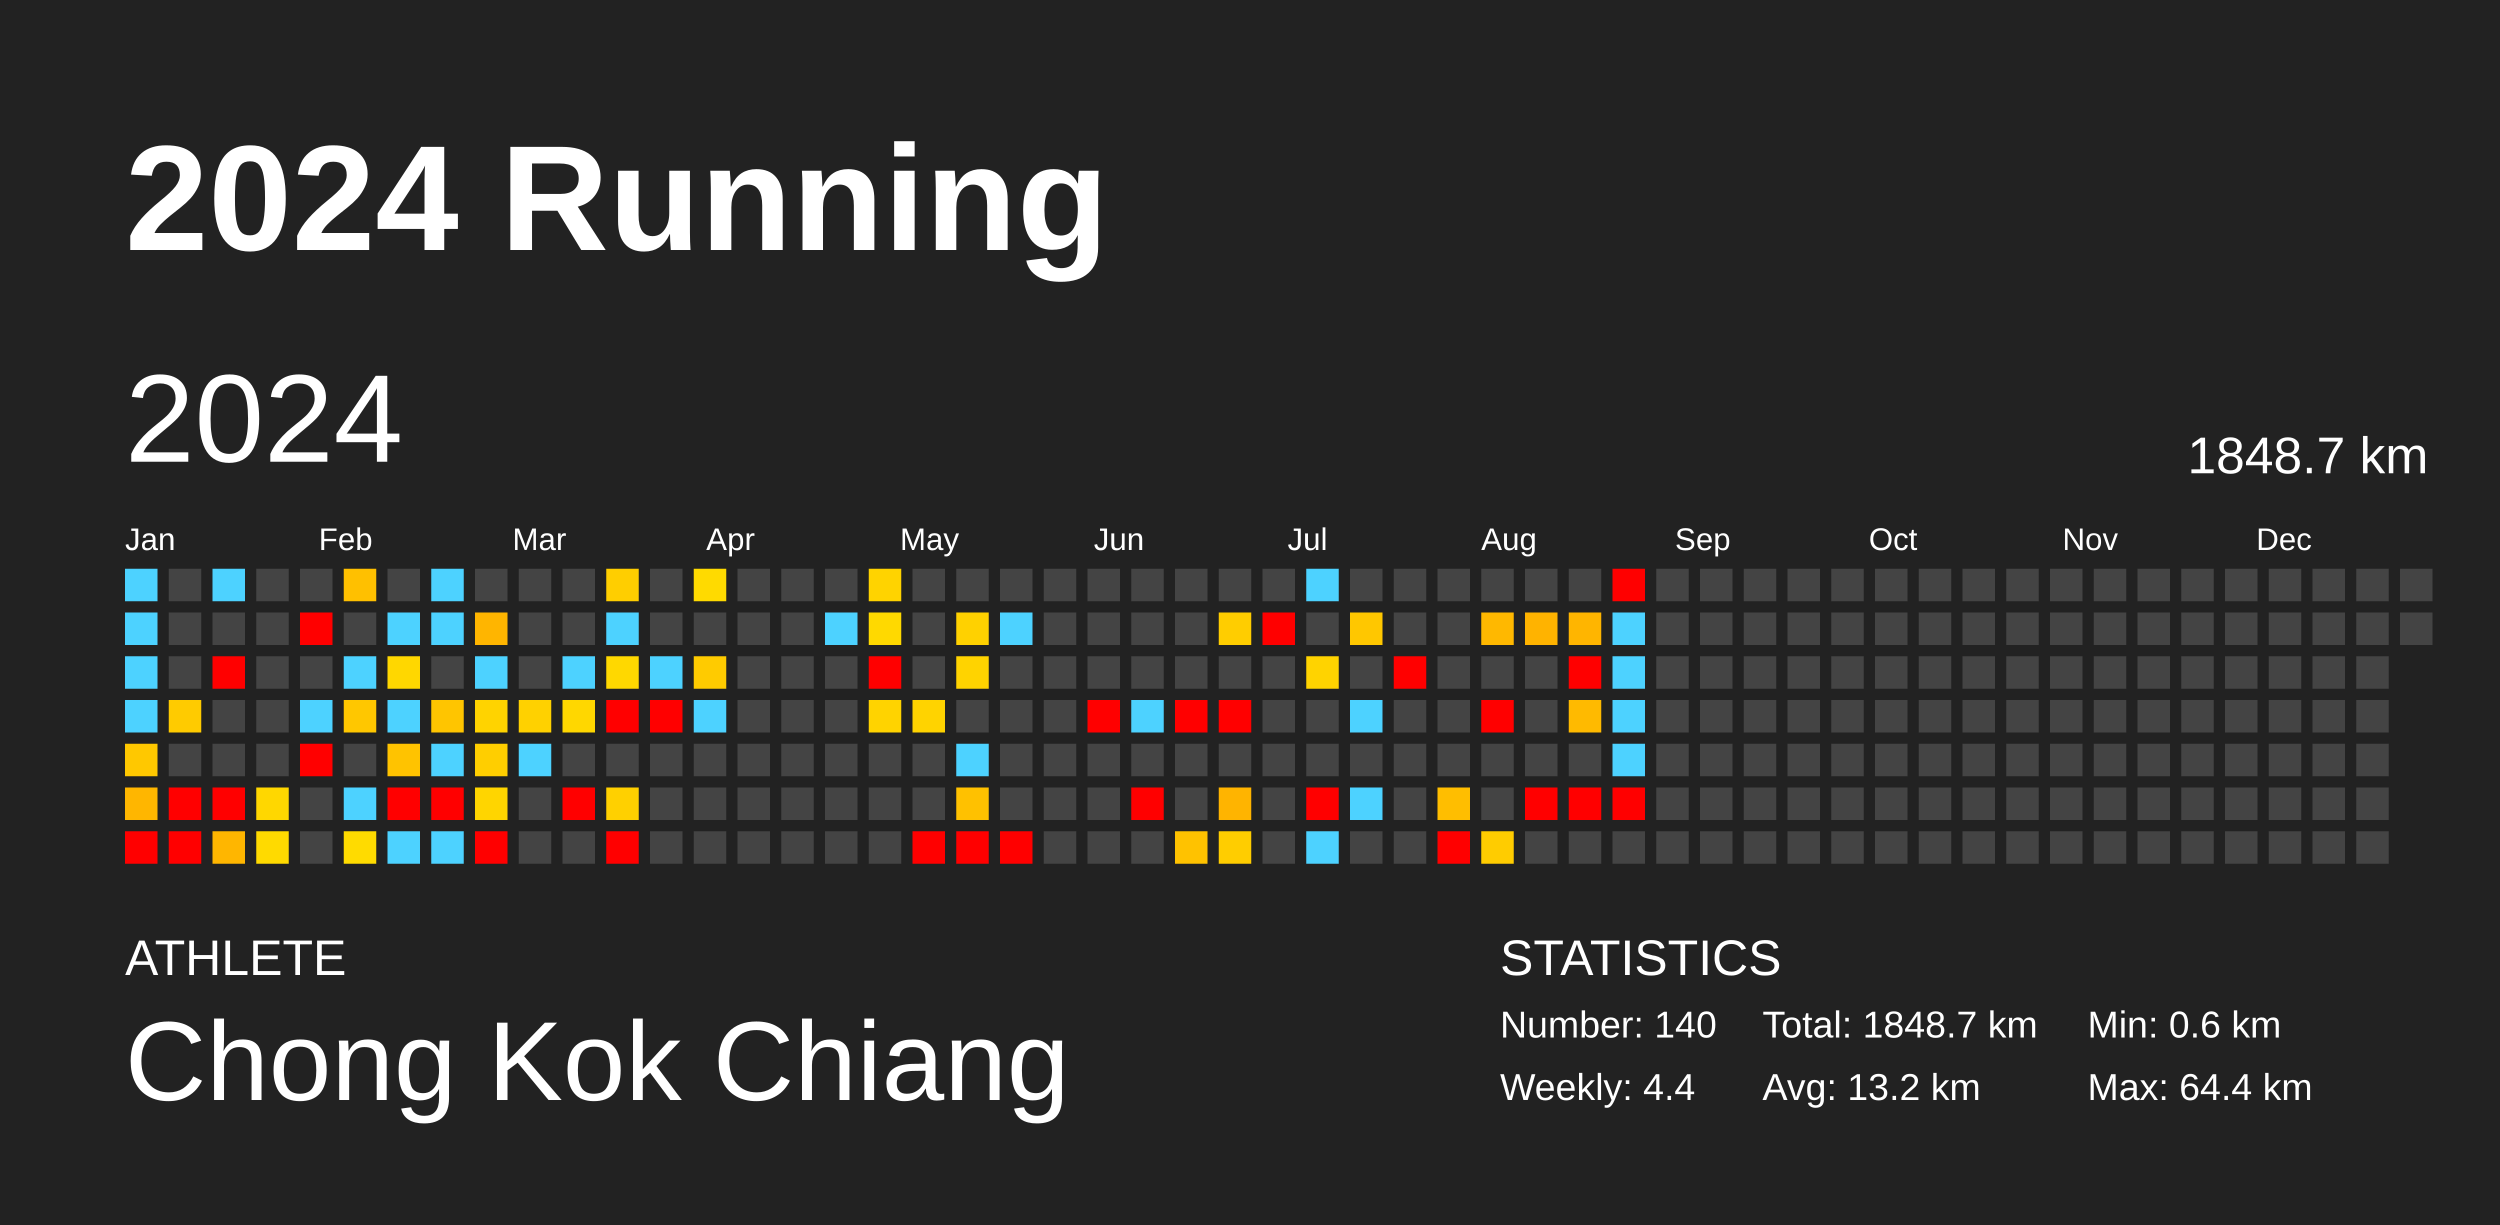
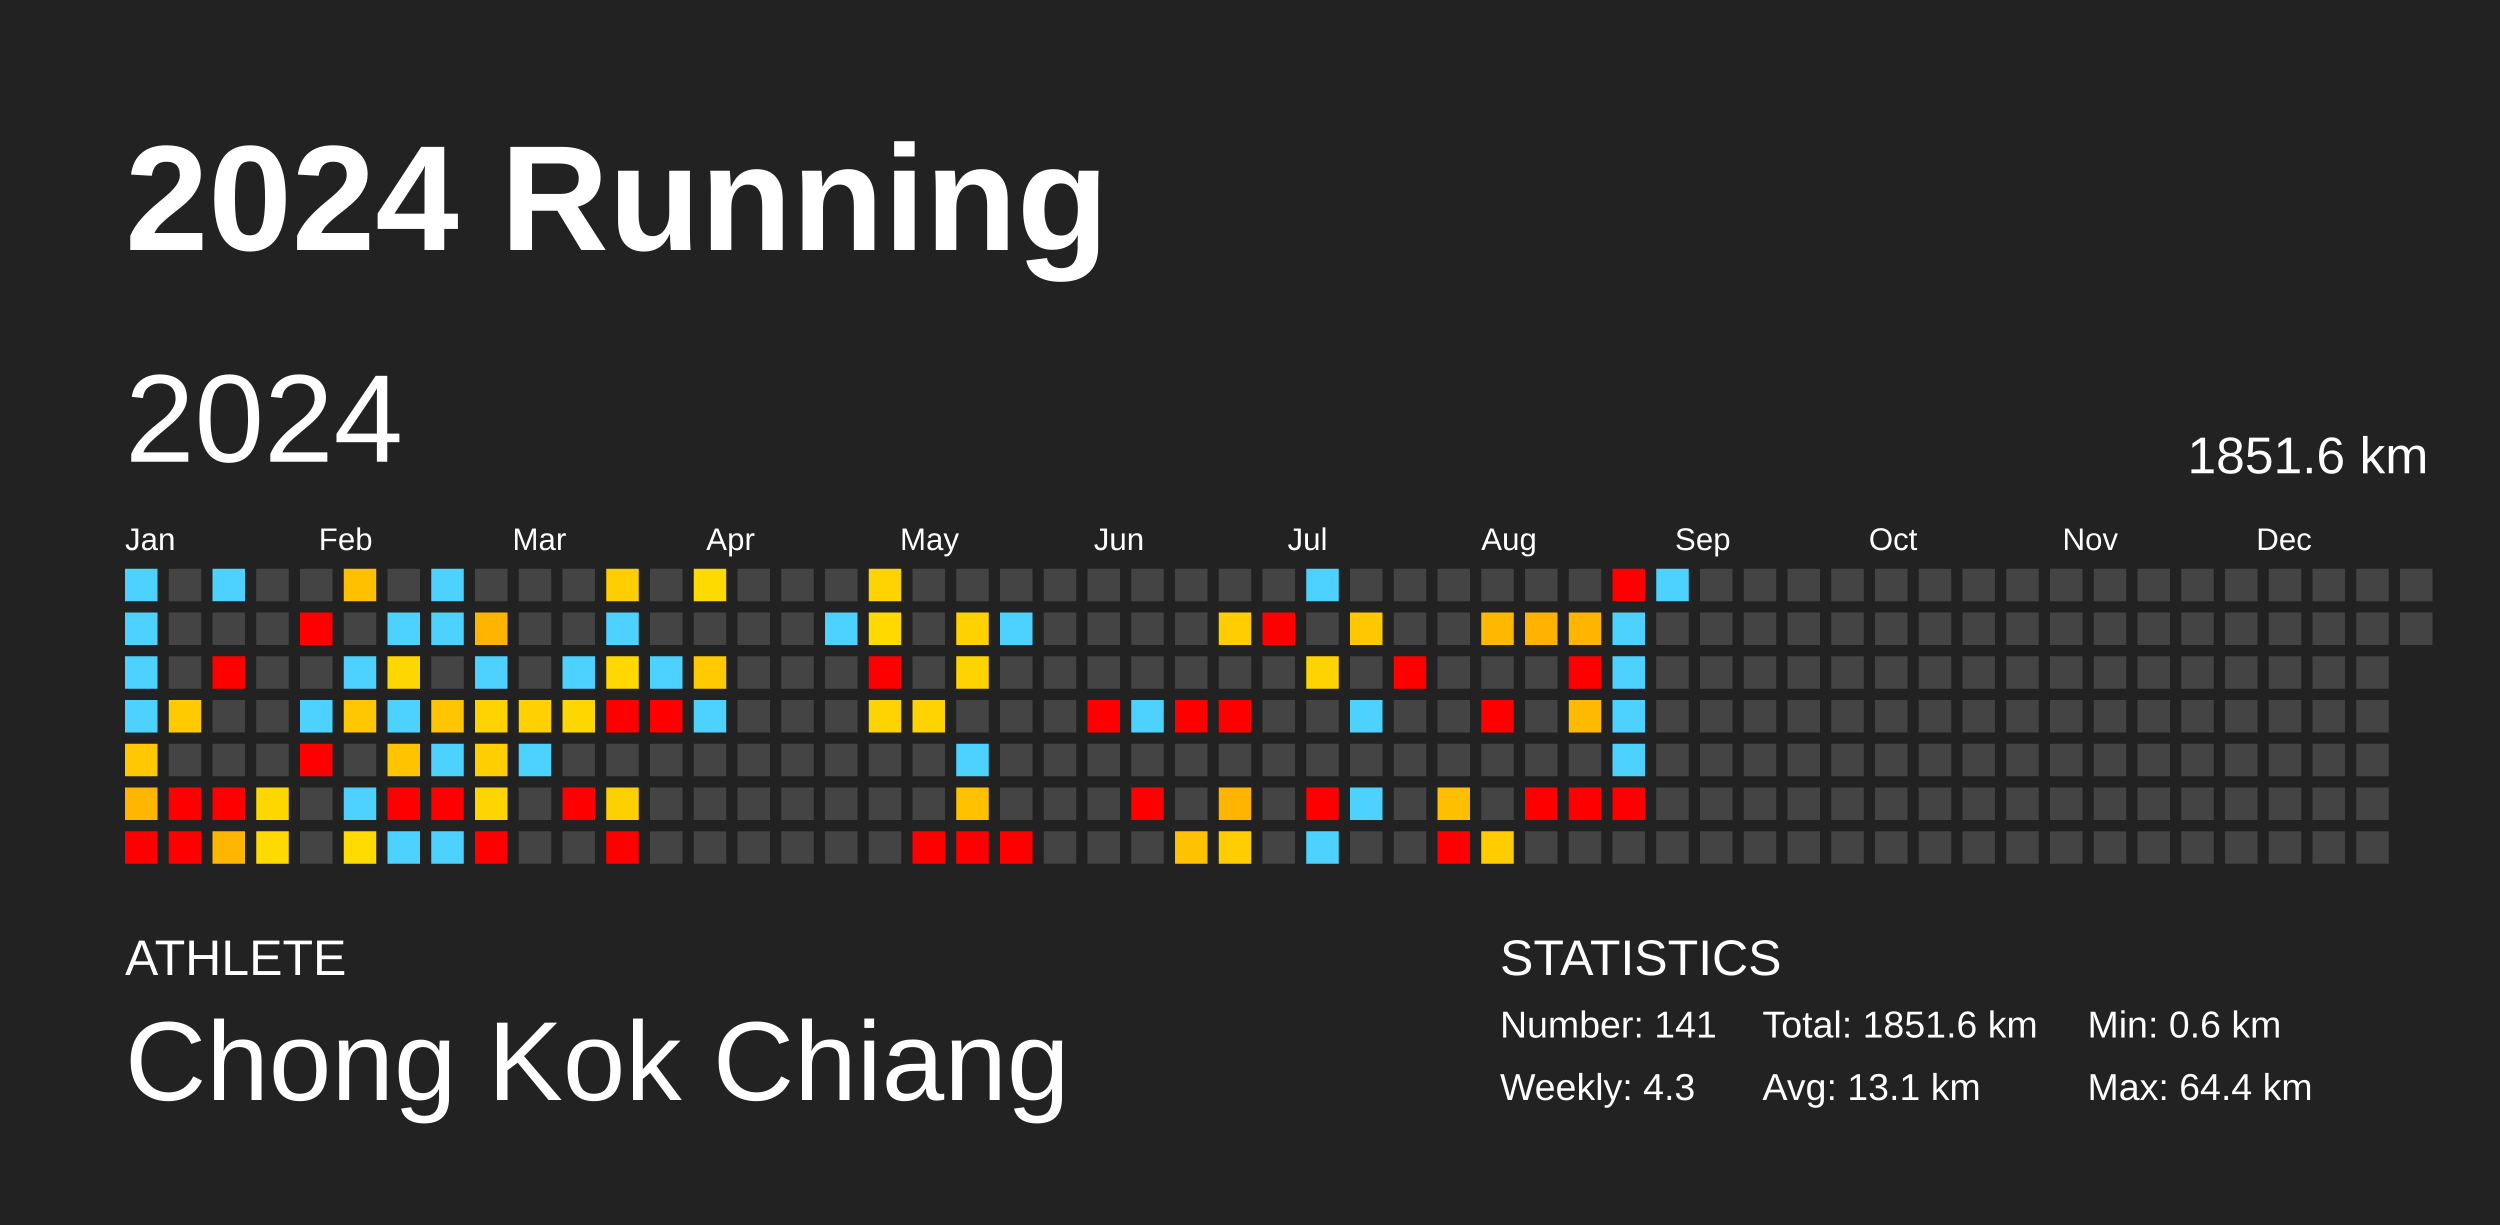
<svg xmlns="http://www.w3.org/2000/svg" baseProfile="full" height="98mm" version="1.1" viewBox="0,0,200,98" width="200mm">
  <defs />
  <rect fill="#222222" height="98" width="200" x="0" y="0" />
  <text fill="#FFFFFF" style="font-size:12px; font-family:Arial; font-weight:bold;" x="10" y="20">2024 Running</text>
  <text fill="#FFFFFF" style="font-size:4px; font-family:Arial" x="10" y="78">ATHLETE</text>
  <text fill="#FFFFFF" style="font-size:9px; font-family:Arial" x="10" y="88">Chong Kok Chiang</text>
  <text fill="#FFFFFF" style="font-size:4px; font-family:Arial" x="120" y="78">STATISTICS</text>
-   <text fill="#FFFFFF" style="font-size:3px; font-family:Arial" x="120" y="83">Number: 140</text>
-   <text fill="#FFFFFF" style="font-size:3px; font-family:Arial" x="120" y="88">Weekly: 4.4</text>
-   <text fill="#FFFFFF" style="font-size:3px; font-family:Arial" x="141" y="83">Total: 1848.7 km</text>
-   <text fill="#FFFFFF" style="font-size:3px; font-family:Arial" x="141" y="88">Avg: 13.2 km</text>
+   <text fill="#FFFFFF" style="font-size:3px; font-family:Arial" x="120" y="83">Number: 141</text>
+   <text fill="#FFFFFF" style="font-size:3px; font-family:Arial" x="120" y="88">Weekly: 4.3</text>
+   <text fill="#FFFFFF" style="font-size:3px; font-family:Arial" x="141" y="83">Total: 1851.6 km</text>
+   <text fill="#FFFFFF" style="font-size:3px; font-family:Arial" x="141" y="88">Avg: 13.1 km</text>
  <text fill="#FFFFFF" style="font-size:3px; font-family:Arial" x="167" y="83">Min: 0.6 km</text>
  <text fill="#FFFFFF" style="font-size:3px; font-family:Arial" x="167" y="88">Max: 64.4 km</text>
  <text dominant-baseline="hanging" fill="#FFFFFF" style="font-size:10.0px; font-family:Arial;" x="10" y="30">2024</text>
-   <text dominant-baseline="hanging" fill="#FFFFFF" style="font-size:4.125px; font-family:Arial;" x="175" y="35">1848.7 km</text>
+   <text dominant-baseline="hanging" fill="#FFFFFF" style="font-size:4.125px; font-family:Arial;" x="175" y="35">1851.6 km</text>
  <text fill="#FFFFFF" style="font-size:2.5px; font-family:Arial" x="10.0" y="44">Jan</text>
  <text fill="#FFFFFF" style="font-size:2.5px; font-family:Arial" x="25.5" y="44">Feb</text>
  <text fill="#FFFFFF" style="font-size:2.5px; font-family:Arial" x="41.0" y="44">Mar</text>
  <text fill="#FFFFFF" style="font-size:2.5px; font-family:Arial" x="56.5" y="44">Apr</text>
  <text fill="#FFFFFF" style="font-size:2.5px; font-family:Arial" x="72.0" y="44">May</text>
  <text fill="#FFFFFF" style="font-size:2.5px; font-family:Arial" x="87.5" y="44">Jun</text>
  <text fill="#FFFFFF" style="font-size:2.5px; font-family:Arial" x="103.0" y="44">Jul</text>
  <text fill="#FFFFFF" style="font-size:2.5px; font-family:Arial" x="118.5" y="44">Aug</text>
  <text fill="#FFFFFF" style="font-size:2.5px; font-family:Arial" x="134.0" y="44">Sep</text>
  <text fill="#FFFFFF" style="font-size:2.5px; font-family:Arial" x="149.5" y="44">Oct</text>
  <text fill="#FFFFFF" style="font-size:2.5px; font-family:Arial" x="165.0" y="44">Nov</text>
  <text fill="#FFFFFF" style="font-size:2.5px; font-family:Arial" x="180.5" y="44">Dec</text>
  <rect fill="#4dd2ff" height="2.6" width="2.6" x="10.0" y="45.5" />
  <rect fill="#4dd2ff" height="2.6" width="2.6" x="10.0" y="49.0" />
  <rect fill="#4dd2ff" height="2.6" width="2.6" x="10.0" y="52.5" />
  <rect fill="#4dd2ff" height="2.6" width="2.6" x="10.0" y="56.0" />
  <rect fill="#ffc800" height="2.6" width="2.6" x="10.0" y="59.5" />
  <rect fill="#ffb600" height="2.6" width="2.6" x="10.0" y="63.0" />
  <rect fill="red" height="2.6" width="2.6" x="10.0" y="66.5" />
  <rect fill="#444444" height="2.6" width="2.6" x="13.5" y="45.5" />
  <rect fill="#444444" height="2.6" width="2.6" x="13.5" y="49.0" />
  <rect fill="#444444" height="2.6" width="2.6" x="13.5" y="52.5" />
  <rect fill="#ffcb00" height="2.6" width="2.6" x="13.5" y="56.0" />
  <rect fill="#444444" height="2.6" width="2.6" x="13.5" y="59.5" />
  <rect fill="red" height="2.6" width="2.6" x="13.5" y="63.0" />
  <rect fill="red" height="2.6" width="2.6" x="13.5" y="66.5" />
  <rect fill="#4dd2ff" height="2.6" width="2.6" x="17.0" y="45.5" />
  <rect fill="#444444" height="2.6" width="2.6" x="17.0" y="49.0" />
  <rect fill="red" height="2.6" width="2.6" x="17.0" y="52.5" />
  <rect fill="#444444" height="2.6" width="2.6" x="17.0" y="56.0" />
  <rect fill="#444444" height="2.6" width="2.6" x="17.0" y="59.5" />
  <rect fill="red" height="2.6" width="2.6" x="17.0" y="63.0" />
  <rect fill="#ffb600" height="2.6" width="2.6" x="17.0" y="66.5" />
  <rect fill="#444444" height="2.6" width="2.6" x="20.5" y="45.5" />
  <rect fill="#444444" height="2.6" width="2.6" x="20.5" y="49.0" />
  <rect fill="#444444" height="2.6" width="2.6" x="20.5" y="52.5" />
  <rect fill="#444444" height="2.6" width="2.6" x="20.5" y="56.0" />
  <rect fill="#444444" height="2.6" width="2.6" x="20.5" y="59.5" />
  <rect fill="#ffd700" height="2.6" width="2.6" x="20.5" y="63.0" />
  <rect fill="#ffda00" height="2.6" width="2.6" x="20.5" y="66.5" />
  <rect fill="#444444" height="2.6" width="2.6" x="24.0" y="45.5" />
  <rect fill="red" height="2.6" width="2.6" x="24.0" y="49.0" />
  <rect fill="#444444" height="2.6" width="2.6" x="24.0" y="52.5" />
  <rect fill="#4dd2ff" height="2.6" width="2.6" x="24.0" y="56.0" />
  <rect fill="red" height="2.6" width="2.6" x="24.0" y="59.5" />
  <rect fill="#444444" height="2.6" width="2.6" x="24.0" y="63.0" />
  <rect fill="#444444" height="2.6" width="2.6" x="24.0" y="66.5" />
  <rect fill="#ffc000" height="2.6" width="2.6" x="27.5" y="45.5" />
  <rect fill="#444444" height="2.6" width="2.6" x="27.5" y="49.0" />
  <rect fill="#4dd2ff" height="2.6" width="2.6" x="27.5" y="52.5" />
  <rect fill="#ffc700" height="2.6" width="2.6" x="27.5" y="56.0" />
  <rect fill="#444444" height="2.6" width="2.6" x="27.5" y="59.5" />
  <rect fill="#4dd2ff" height="2.6" width="2.6" x="27.5" y="63.0" />
  <rect fill="#ffdb00" height="2.6" width="2.6" x="27.5" y="66.5" />
  <rect fill="#444444" height="2.6" width="2.6" x="31.0" y="45.5" />
  <rect fill="#4dd2ff" height="2.6" width="2.6" x="31.0" y="49.0" />
  <rect fill="#ffd700" height="2.6" width="2.6" x="31.0" y="52.5" />
  <rect fill="#4dd2ff" height="2.6" width="2.6" x="31.0" y="56.0" />
  <rect fill="#ffc300" height="2.6" width="2.6" x="31.0" y="59.5" />
  <rect fill="red" height="2.6" width="2.6" x="31.0" y="63.0" />
  <rect fill="#4dd2ff" height="2.6" width="2.6" x="31.0" y="66.5" />
  <rect fill="#4dd2ff" height="2.6" width="2.6" x="34.5" y="45.5" />
  <rect fill="#4dd2ff" height="2.6" width="2.6" x="34.5" y="49.0" />
  <rect fill="#444444" height="2.6" width="2.6" x="34.5" y="52.5" />
  <rect fill="#ffc500" height="2.6" width="2.6" x="34.5" y="56.0" />
  <rect fill="#4dd2ff" height="2.6" width="2.6" x="34.5" y="59.5" />
  <rect fill="red" height="2.6" width="2.6" x="34.5" y="63.0" />
  <rect fill="#4dd2ff" height="2.6" width="2.6" x="34.5" y="66.5" />
  <rect fill="#444444" height="2.6" width="2.6" x="38.0" y="45.5" />
  <rect fill="#ffb500" height="2.6" width="2.6" x="38.0" y="49.0" />
  <rect fill="#4dd2ff" height="2.6" width="2.6" x="38.0" y="52.5" />
  <rect fill="#ffd300" height="2.6" width="2.6" x="38.0" y="56.0" />
  <rect fill="#ffce00" height="2.6" width="2.6" x="38.0" y="59.5" />
  <rect fill="#ffd500" height="2.6" width="2.6" x="38.0" y="63.0" />
  <rect fill="red" height="2.6" width="2.6" x="38.0" y="66.5" />
  <rect fill="#444444" height="2.6" width="2.6" x="41.5" y="45.5" />
  <rect fill="#444444" height="2.6" width="2.6" x="41.5" y="49.0" />
  <rect fill="#444444" height="2.6" width="2.6" x="41.5" y="52.5" />
  <rect fill="#ffd100" height="2.6" width="2.6" x="41.5" y="56.0" />
  <rect fill="#4dd2ff" height="2.6" width="2.6" x="41.5" y="59.5" />
  <rect fill="#444444" height="2.6" width="2.6" x="41.5" y="63.0" />
  <rect fill="#444444" height="2.6" width="2.6" x="41.5" y="66.5" />
  <rect fill="#444444" height="2.6" width="2.6" x="45.0" y="45.5" />
  <rect fill="#444444" height="2.6" width="2.6" x="45.0" y="49.0" />
  <rect fill="#4dd2ff" height="2.6" width="2.6" x="45.0" y="52.5" />
  <rect fill="#ffd700" height="2.6" width="2.6" x="45.0" y="56.0" />
  <rect fill="#444444" height="2.6" width="2.6" x="45.0" y="59.5" />
  <rect fill="red" height="2.6" width="2.6" x="45.0" y="63.0" />
  <rect fill="#444444" height="2.6" width="2.6" x="45.0" y="66.5" />
  <rect fill="#ffce00" height="2.6" width="2.6" x="48.5" y="45.5" />
  <rect fill="#4dd2ff" height="2.6" width="2.6" x="48.5" y="49.0" />
  <rect fill="#ffd800" height="2.6" width="2.6" x="48.5" y="52.5" />
  <rect fill="red" height="2.6" width="2.6" x="48.5" y="56.0" />
  <rect fill="#444444" height="2.6" width="2.6" x="48.5" y="59.5" />
  <rect fill="#ffd000" height="2.6" width="2.6" x="48.5" y="63.0" />
  <rect fill="red" height="2.6" width="2.6" x="48.5" y="66.5" />
  <rect fill="#444444" height="2.6" width="2.6" x="52.0" y="45.5" />
  <rect fill="#444444" height="2.6" width="2.6" x="52.0" y="49.0" />
  <rect fill="#4dd2ff" height="2.6" width="2.6" x="52.0" y="52.5" />
  <rect fill="red" height="2.6" width="2.6" x="52.0" y="56.0" />
  <rect fill="#444444" height="2.6" width="2.6" x="52.0" y="59.5" />
  <rect fill="#444444" height="2.6" width="2.6" x="52.0" y="63.0" />
  <rect fill="#444444" height="2.6" width="2.6" x="52.0" y="66.5" />
  <rect fill="#ffda00" height="2.6" width="2.6" x="55.5" y="45.5" />
  <rect fill="#444444" height="2.6" width="2.6" x="55.5" y="49.0" />
  <rect fill="#ffcb00" height="2.6" width="2.6" x="55.5" y="52.5" />
  <rect fill="#4dd2ff" height="2.6" width="2.6" x="55.5" y="56.0" />
  <rect fill="#444444" height="2.6" width="2.6" x="55.5" y="59.5" />
  <rect fill="#444444" height="2.6" width="2.6" x="55.5" y="63.0" />
  <rect fill="#444444" height="2.6" width="2.6" x="55.5" y="66.5" />
  <rect fill="#444444" height="2.6" width="2.6" x="59.0" y="45.5" />
  <rect fill="#444444" height="2.6" width="2.6" x="59.0" y="49.0" />
  <rect fill="#444444" height="2.6" width="2.6" x="59.0" y="52.5" />
  <rect fill="#444444" height="2.6" width="2.6" x="59.0" y="56.0" />
  <rect fill="#444444" height="2.6" width="2.6" x="59.0" y="59.5" />
  <rect fill="#444444" height="2.6" width="2.6" x="59.0" y="63.0" />
  <rect fill="#444444" height="2.6" width="2.6" x="59.0" y="66.5" />
  <rect fill="#444444" height="2.6" width="2.6" x="62.5" y="45.5" />
  <rect fill="#444444" height="2.6" width="2.6" x="62.5" y="49.0" />
  <rect fill="#444444" height="2.6" width="2.6" x="62.5" y="52.5" />
  <rect fill="#444444" height="2.6" width="2.6" x="62.5" y="56.0" />
  <rect fill="#444444" height="2.6" width="2.6" x="62.5" y="59.5" />
  <rect fill="#444444" height="2.6" width="2.6" x="62.5" y="63.0" />
  <rect fill="#444444" height="2.6" width="2.6" x="62.5" y="66.5" />
  <rect fill="#444444" height="2.6" width="2.6" x="66.0" y="45.5" />
  <rect fill="#4dd2ff" height="2.6" width="2.6" x="66.0" y="49.0" />
  <rect fill="#444444" height="2.6" width="2.6" x="66.0" y="52.5" />
  <rect fill="#444444" height="2.6" width="2.6" x="66.0" y="56.0" />
  <rect fill="#444444" height="2.6" width="2.6" x="66.0" y="59.5" />
  <rect fill="#444444" height="2.6" width="2.6" x="66.0" y="63.0" />
  <rect fill="#444444" height="2.6" width="2.6" x="66.0" y="66.5" />
  <rect fill="#ffd300" height="2.6" width="2.6" x="69.5" y="45.5" />
  <rect fill="#ffd900" height="2.6" width="2.6" x="69.5" y="49.0" />
  <rect fill="red" height="2.6" width="2.6" x="69.5" y="52.5" />
  <rect fill="#ffd300" height="2.6" width="2.6" x="69.5" y="56.0" />
  <rect fill="#444444" height="2.6" width="2.6" x="69.5" y="59.5" />
  <rect fill="#444444" height="2.6" width="2.6" x="69.5" y="63.0" />
  <rect fill="#444444" height="2.6" width="2.6" x="69.5" y="66.5" />
  <rect fill="#444444" height="2.6" width="2.6" x="73.0" y="45.5" />
  <rect fill="#444444" height="2.6" width="2.6" x="73.0" y="49.0" />
  <rect fill="#444444" height="2.6" width="2.6" x="73.0" y="52.5" />
  <rect fill="#ffd300" height="2.6" width="2.6" x="73.0" y="56.0" />
  <rect fill="#444444" height="2.6" width="2.6" x="73.0" y="59.5" />
  <rect fill="#444444" height="2.6" width="2.6" x="73.0" y="63.0" />
  <rect fill="red" height="2.6" width="2.6" x="73.0" y="66.5" />
  <rect fill="#444444" height="2.6" width="2.6" x="76.5" y="45.5" />
  <rect fill="#ffd100" height="2.6" width="2.6" x="76.5" y="49.0" />
  <rect fill="#ffd300" height="2.6" width="2.6" x="76.5" y="52.5" />
  <rect fill="#444444" height="2.6" width="2.6" x="76.5" y="56.0" />
  <rect fill="#4dd2ff" height="2.6" width="2.6" x="76.5" y="59.5" />
  <rect fill="#ffc100" height="2.6" width="2.6" x="76.5" y="63.0" />
  <rect fill="red" height="2.6" width="2.6" x="76.5" y="66.5" />
  <rect fill="#444444" height="2.6" width="2.6" x="80.0" y="45.5" />
  <rect fill="#4dd2ff" height="2.6" width="2.6" x="80.0" y="49.0" />
  <rect fill="#444444" height="2.6" width="2.6" x="80.0" y="52.5" />
  <rect fill="#444444" height="2.6" width="2.6" x="80.0" y="56.0" />
  <rect fill="#444444" height="2.6" width="2.6" x="80.0" y="59.5" />
  <rect fill="#444444" height="2.6" width="2.6" x="80.0" y="63.0" />
  <rect fill="red" height="2.6" width="2.6" x="80.0" y="66.5" />
  <rect fill="#444444" height="2.6" width="2.6" x="83.5" y="45.5" />
  <rect fill="#444444" height="2.6" width="2.6" x="83.5" y="49.0" />
  <rect fill="#444444" height="2.6" width="2.6" x="83.5" y="52.5" />
  <rect fill="#444444" height="2.6" width="2.6" x="83.5" y="56.0" />
  <rect fill="#444444" height="2.6" width="2.6" x="83.5" y="59.5" />
  <rect fill="#444444" height="2.6" width="2.6" x="83.5" y="63.0" />
  <rect fill="#444444" height="2.6" width="2.6" x="83.5" y="66.5" />
  <rect fill="#444444" height="2.6" width="2.6" x="87.0" y="45.5" />
  <rect fill="#444444" height="2.6" width="2.6" x="87.0" y="49.0" />
  <rect fill="#444444" height="2.6" width="2.6" x="87.0" y="52.5" />
  <rect fill="red" height="2.6" width="2.6" x="87.0" y="56.0" />
  <rect fill="#444444" height="2.6" width="2.6" x="87.0" y="59.5" />
  <rect fill="#444444" height="2.6" width="2.6" x="87.0" y="63.0" />
  <rect fill="#444444" height="2.6" width="2.6" x="87.0" y="66.5" />
  <rect fill="#444444" height="2.6" width="2.6" x="90.5" y="45.5" />
  <rect fill="#444444" height="2.6" width="2.6" x="90.5" y="49.0" />
  <rect fill="#444444" height="2.6" width="2.6" x="90.5" y="52.5" />
  <rect fill="#4dd2ff" height="2.6" width="2.6" x="90.5" y="56.0" />
  <rect fill="#444444" height="2.6" width="2.6" x="90.5" y="59.5" />
  <rect fill="red" height="2.6" width="2.6" x="90.5" y="63.0" />
  <rect fill="#444444" height="2.6" width="2.6" x="90.5" y="66.5" />
  <rect fill="#444444" height="2.6" width="2.6" x="94.0" y="45.5" />
  <rect fill="#444444" height="2.6" width="2.6" x="94.0" y="49.0" />
  <rect fill="#444444" height="2.6" width="2.6" x="94.0" y="52.5" />
  <rect fill="red" height="2.6" width="2.6" x="94.0" y="56.0" />
  <rect fill="#444444" height="2.6" width="2.6" x="94.0" y="59.5" />
  <rect fill="#444444" height="2.6" width="2.6" x="94.0" y="63.0" />
  <rect fill="#ffc200" height="2.6" width="2.6" x="94.0" y="66.5" />
  <rect fill="#444444" height="2.6" width="2.6" x="97.5" y="45.5" />
  <rect fill="#ffcd00" height="2.6" width="2.6" x="97.5" y="49.0" />
  <rect fill="#444444" height="2.6" width="2.6" x="97.5" y="52.5" />
  <rect fill="red" height="2.6" width="2.6" x="97.5" y="56.0" />
  <rect fill="#444444" height="2.6" width="2.6" x="97.5" y="59.5" />
  <rect fill="#ffb400" height="2.6" width="2.6" x="97.5" y="63.0" />
  <rect fill="#ffcd00" height="2.6" width="2.6" x="97.5" y="66.5" />
  <rect fill="#444444" height="2.6" width="2.6" x="101.0" y="45.5" />
  <rect fill="red" height="2.6" width="2.6" x="101.0" y="49.0" />
  <rect fill="#444444" height="2.6" width="2.6" x="101.0" y="52.5" />
  <rect fill="#444444" height="2.6" width="2.6" x="101.0" y="56.0" />
  <rect fill="#444444" height="2.6" width="2.6" x="101.0" y="59.5" />
  <rect fill="#444444" height="2.6" width="2.6" x="101.0" y="63.0" />
  <rect fill="#444444" height="2.6" width="2.6" x="101.0" y="66.5" />
  <rect fill="#4dd2ff" height="2.6" width="2.6" x="104.5" y="45.5" />
  <rect fill="#444444" height="2.6" width="2.6" x="104.5" y="49.0" />
  <rect fill="#ffd300" height="2.6" width="2.6" x="104.5" y="52.5" />
  <rect fill="#444444" height="2.6" width="2.6" x="104.5" y="56.0" />
  <rect fill="#444444" height="2.6" width="2.6" x="104.5" y="59.5" />
  <rect fill="red" height="2.6" width="2.6" x="104.5" y="63.0" />
  <rect fill="#4dd2ff" height="2.6" width="2.6" x="104.5" y="66.5" />
  <rect fill="#444444" height="2.6" width="2.6" x="108.0" y="45.5" />
  <rect fill="#ffc700" height="2.6" width="2.6" x="108.0" y="49.0" />
  <rect fill="#444444" height="2.6" width="2.6" x="108.0" y="52.5" />
  <rect fill="#4dd2ff" height="2.6" width="2.6" x="108.0" y="56.0" />
  <rect fill="#444444" height="2.6" width="2.6" x="108.0" y="59.5" />
  <rect fill="#4dd2ff" height="2.6" width="2.6" x="108.0" y="63.0" />
  <rect fill="#444444" height="2.6" width="2.6" x="108.0" y="66.5" />
  <rect fill="#444444" height="2.6" width="2.6" x="111.5" y="45.5" />
  <rect fill="#444444" height="2.6" width="2.6" x="111.5" y="49.0" />
  <rect fill="red" height="2.6" width="2.6" x="111.5" y="52.5" />
  <rect fill="#444444" height="2.6" width="2.6" x="111.5" y="56.0" />
  <rect fill="#444444" height="2.6" width="2.6" x="111.5" y="59.5" />
  <rect fill="#444444" height="2.6" width="2.6" x="111.5" y="63.0" />
  <rect fill="#444444" height="2.6" width="2.6" x="111.5" y="66.5" />
  <rect fill="#444444" height="2.6" width="2.6" x="115.0" y="45.5" />
  <rect fill="#444444" height="2.6" width="2.6" x="115.0" y="49.0" />
  <rect fill="#444444" height="2.6" width="2.6" x="115.0" y="52.5" />
  <rect fill="#444444" height="2.6" width="2.6" x="115.0" y="56.0" />
  <rect fill="#444444" height="2.6" width="2.6" x="115.0" y="59.5" />
  <rect fill="#ffbe00" height="2.6" width="2.6" x="115.0" y="63.0" />
  <rect fill="red" height="2.6" width="2.6" x="115.0" y="66.5" />
  <rect fill="#444444" height="2.6" width="2.6" x="118.5" y="45.5" />
  <rect fill="#ffb800" height="2.6" width="2.6" x="118.5" y="49.0" />
  <rect fill="#444444" height="2.6" width="2.6" x="118.5" y="52.5" />
  <rect fill="red" height="2.6" width="2.6" x="118.5" y="56.0" />
  <rect fill="#444444" height="2.6" width="2.6" x="118.5" y="59.5" />
  <rect fill="#444444" height="2.6" width="2.6" x="118.5" y="63.0" />
  <rect fill="#ffcc00" height="2.6" width="2.6" x="118.5" y="66.5" />
  <rect fill="#444444" height="2.6" width="2.6" x="122.0" y="45.5" />
  <rect fill="#ffb300" height="2.6" width="2.6" x="122.0" y="49.0" />
  <rect fill="#444444" height="2.6" width="2.6" x="122.0" y="52.5" />
  <rect fill="#444444" height="2.6" width="2.6" x="122.0" y="56.0" />
  <rect fill="#444444" height="2.6" width="2.6" x="122.0" y="59.5" />
  <rect fill="red" height="2.6" width="2.6" x="122.0" y="63.0" />
  <rect fill="#444444" height="2.6" width="2.6" x="122.0" y="66.5" />
  <rect fill="#444444" height="2.6" width="2.6" x="125.5" y="45.5" />
  <rect fill="#ffb500" height="2.6" width="2.6" x="125.5" y="49.0" />
  <rect fill="red" height="2.6" width="2.6" x="125.5" y="52.5" />
  <rect fill="#ffba00" height="2.6" width="2.6" x="125.5" y="56.0" />
  <rect fill="#444444" height="2.6" width="2.6" x="125.5" y="59.5" />
  <rect fill="red" height="2.6" width="2.6" x="125.5" y="63.0" />
  <rect fill="#444444" height="2.6" width="2.6" x="125.5" y="66.5" />
  <rect fill="red" height="2.6" width="2.6" x="129.0" y="45.5" />
  <rect fill="#4dd2ff" height="2.6" width="2.6" x="129.0" y="49.0" />
  <rect fill="#4dd2ff" height="2.6" width="2.6" x="129.0" y="52.5" />
  <rect fill="#4dd2ff" height="2.6" width="2.6" x="129.0" y="56.0" />
  <rect fill="#4dd2ff" height="2.6" width="2.6" x="129.0" y="59.5" />
  <rect fill="red" height="2.6" width="2.6" x="129.0" y="63.0" />
  <rect fill="#444444" height="2.6" width="2.6" x="129.0" y="66.5" />
-   <rect fill="#444444" height="2.6" width="2.6" x="132.5" y="45.5" />
+   <rect fill="#4dd2ff" height="2.6" width="2.6" x="132.5" y="45.5" />
  <rect fill="#444444" height="2.6" width="2.6" x="132.5" y="49.0" />
  <rect fill="#444444" height="2.6" width="2.6" x="132.5" y="52.5" />
  <rect fill="#444444" height="2.6" width="2.6" x="132.5" y="56.0" />
  <rect fill="#444444" height="2.6" width="2.6" x="132.5" y="59.5" />
  <rect fill="#444444" height="2.6" width="2.6" x="132.5" y="63.0" />
  <rect fill="#444444" height="2.6" width="2.6" x="132.5" y="66.5" />
  <rect fill="#444444" height="2.6" width="2.6" x="136.0" y="45.5" />
  <rect fill="#444444" height="2.6" width="2.6" x="136.0" y="49.0" />
  <rect fill="#444444" height="2.6" width="2.6" x="136.0" y="52.5" />
  <rect fill="#444444" height="2.6" width="2.6" x="136.0" y="56.0" />
  <rect fill="#444444" height="2.6" width="2.6" x="136.0" y="59.5" />
  <rect fill="#444444" height="2.6" width="2.6" x="136.0" y="63.0" />
  <rect fill="#444444" height="2.6" width="2.6" x="136.0" y="66.5" />
  <rect fill="#444444" height="2.6" width="2.6" x="139.5" y="45.5" />
  <rect fill="#444444" height="2.6" width="2.6" x="139.5" y="49.0" />
  <rect fill="#444444" height="2.6" width="2.6" x="139.5" y="52.5" />
  <rect fill="#444444" height="2.6" width="2.6" x="139.5" y="56.0" />
  <rect fill="#444444" height="2.6" width="2.6" x="139.5" y="59.5" />
  <rect fill="#444444" height="2.6" width="2.6" x="139.5" y="63.0" />
  <rect fill="#444444" height="2.6" width="2.6" x="139.5" y="66.5" />
  <rect fill="#444444" height="2.6" width="2.6" x="143.0" y="45.5" />
  <rect fill="#444444" height="2.6" width="2.6" x="143.0" y="49.0" />
  <rect fill="#444444" height="2.6" width="2.6" x="143.0" y="52.5" />
  <rect fill="#444444" height="2.6" width="2.6" x="143.0" y="56.0" />
  <rect fill="#444444" height="2.6" width="2.6" x="143.0" y="59.5" />
  <rect fill="#444444" height="2.6" width="2.6" x="143.0" y="63.0" />
  <rect fill="#444444" height="2.6" width="2.6" x="143.0" y="66.5" />
  <rect fill="#444444" height="2.6" width="2.6" x="146.5" y="45.5" />
  <rect fill="#444444" height="2.6" width="2.6" x="146.5" y="49.0" />
  <rect fill="#444444" height="2.6" width="2.6" x="146.5" y="52.5" />
  <rect fill="#444444" height="2.6" width="2.6" x="146.5" y="56.0" />
  <rect fill="#444444" height="2.6" width="2.6" x="146.5" y="59.5" />
  <rect fill="#444444" height="2.6" width="2.6" x="146.5" y="63.0" />
  <rect fill="#444444" height="2.6" width="2.6" x="146.5" y="66.5" />
  <rect fill="#444444" height="2.6" width="2.6" x="150.0" y="45.5" />
  <rect fill="#444444" height="2.6" width="2.6" x="150.0" y="49.0" />
  <rect fill="#444444" height="2.6" width="2.6" x="150.0" y="52.5" />
  <rect fill="#444444" height="2.6" width="2.6" x="150.0" y="56.0" />
  <rect fill="#444444" height="2.6" width="2.6" x="150.0" y="59.5" />
  <rect fill="#444444" height="2.6" width="2.6" x="150.0" y="63.0" />
  <rect fill="#444444" height="2.6" width="2.6" x="150.0" y="66.5" />
  <rect fill="#444444" height="2.6" width="2.6" x="153.5" y="45.5" />
  <rect fill="#444444" height="2.6" width="2.6" x="153.5" y="49.0" />
  <rect fill="#444444" height="2.6" width="2.6" x="153.5" y="52.5" />
  <rect fill="#444444" height="2.6" width="2.6" x="153.5" y="56.0" />
  <rect fill="#444444" height="2.6" width="2.6" x="153.5" y="59.5" />
  <rect fill="#444444" height="2.6" width="2.6" x="153.5" y="63.0" />
  <rect fill="#444444" height="2.6" width="2.6" x="153.5" y="66.5" />
  <rect fill="#444444" height="2.6" width="2.6" x="157.0" y="45.5" />
  <rect fill="#444444" height="2.6" width="2.6" x="157.0" y="49.0" />
  <rect fill="#444444" height="2.6" width="2.6" x="157.0" y="52.5" />
  <rect fill="#444444" height="2.6" width="2.6" x="157.0" y="56.0" />
  <rect fill="#444444" height="2.6" width="2.6" x="157.0" y="59.5" />
  <rect fill="#444444" height="2.6" width="2.6" x="157.0" y="63.0" />
  <rect fill="#444444" height="2.6" width="2.6" x="157.0" y="66.5" />
  <rect fill="#444444" height="2.6" width="2.6" x="160.5" y="45.5" />
  <rect fill="#444444" height="2.6" width="2.6" x="160.5" y="49.0" />
  <rect fill="#444444" height="2.6" width="2.6" x="160.5" y="52.5" />
  <rect fill="#444444" height="2.6" width="2.6" x="160.5" y="56.0" />
  <rect fill="#444444" height="2.6" width="2.6" x="160.5" y="59.5" />
  <rect fill="#444444" height="2.6" width="2.6" x="160.5" y="63.0" />
  <rect fill="#444444" height="2.6" width="2.6" x="160.5" y="66.5" />
  <rect fill="#444444" height="2.6" width="2.6" x="164.0" y="45.5" />
  <rect fill="#444444" height="2.6" width="2.6" x="164.0" y="49.0" />
  <rect fill="#444444" height="2.6" width="2.6" x="164.0" y="52.5" />
  <rect fill="#444444" height="2.6" width="2.6" x="164.0" y="56.0" />
  <rect fill="#444444" height="2.6" width="2.6" x="164.0" y="59.5" />
  <rect fill="#444444" height="2.6" width="2.6" x="164.0" y="63.0" />
  <rect fill="#444444" height="2.6" width="2.6" x="164.0" y="66.5" />
  <rect fill="#444444" height="2.6" width="2.6" x="167.5" y="45.5" />
  <rect fill="#444444" height="2.6" width="2.6" x="167.5" y="49.0" />
  <rect fill="#444444" height="2.6" width="2.6" x="167.5" y="52.5" />
  <rect fill="#444444" height="2.6" width="2.6" x="167.5" y="56.0" />
  <rect fill="#444444" height="2.6" width="2.6" x="167.5" y="59.5" />
  <rect fill="#444444" height="2.6" width="2.6" x="167.5" y="63.0" />
  <rect fill="#444444" height="2.6" width="2.6" x="167.5" y="66.5" />
  <rect fill="#444444" height="2.6" width="2.6" x="171.0" y="45.5" />
  <rect fill="#444444" height="2.6" width="2.6" x="171.0" y="49.0" />
  <rect fill="#444444" height="2.6" width="2.6" x="171.0" y="52.5" />
  <rect fill="#444444" height="2.6" width="2.6" x="171.0" y="56.0" />
  <rect fill="#444444" height="2.6" width="2.6" x="171.0" y="59.5" />
  <rect fill="#444444" height="2.6" width="2.6" x="171.0" y="63.0" />
  <rect fill="#444444" height="2.6" width="2.6" x="171.0" y="66.5" />
  <rect fill="#444444" height="2.6" width="2.6" x="174.5" y="45.5" />
  <rect fill="#444444" height="2.6" width="2.6" x="174.5" y="49.0" />
  <rect fill="#444444" height="2.6" width="2.6" x="174.5" y="52.5" />
  <rect fill="#444444" height="2.6" width="2.6" x="174.5" y="56.0" />
  <rect fill="#444444" height="2.6" width="2.6" x="174.5" y="59.5" />
  <rect fill="#444444" height="2.6" width="2.6" x="174.5" y="63.0" />
  <rect fill="#444444" height="2.6" width="2.6" x="174.5" y="66.5" />
  <rect fill="#444444" height="2.6" width="2.6" x="178.0" y="45.5" />
  <rect fill="#444444" height="2.6" width="2.6" x="178.0" y="49.0" />
  <rect fill="#444444" height="2.6" width="2.6" x="178.0" y="52.5" />
  <rect fill="#444444" height="2.6" width="2.6" x="178.0" y="56.0" />
  <rect fill="#444444" height="2.6" width="2.6" x="178.0" y="59.5" />
  <rect fill="#444444" height="2.6" width="2.6" x="178.0" y="63.0" />
  <rect fill="#444444" height="2.6" width="2.6" x="178.0" y="66.5" />
  <rect fill="#444444" height="2.6" width="2.6" x="181.5" y="45.5" />
  <rect fill="#444444" height="2.6" width="2.6" x="181.5" y="49.0" />
  <rect fill="#444444" height="2.6" width="2.6" x="181.5" y="52.5" />
  <rect fill="#444444" height="2.6" width="2.6" x="181.5" y="56.0" />
  <rect fill="#444444" height="2.6" width="2.6" x="181.5" y="59.5" />
  <rect fill="#444444" height="2.6" width="2.6" x="181.5" y="63.0" />
  <rect fill="#444444" height="2.6" width="2.6" x="181.5" y="66.5" />
  <rect fill="#444444" height="2.6" width="2.6" x="185.0" y="45.5" />
  <rect fill="#444444" height="2.6" width="2.6" x="185.0" y="49.0" />
  <rect fill="#444444" height="2.6" width="2.6" x="185.0" y="52.5" />
  <rect fill="#444444" height="2.6" width="2.6" x="185.0" y="56.0" />
  <rect fill="#444444" height="2.6" width="2.6" x="185.0" y="59.5" />
  <rect fill="#444444" height="2.6" width="2.6" x="185.0" y="63.0" />
  <rect fill="#444444" height="2.6" width="2.6" x="185.0" y="66.5" />
  <rect fill="#444444" height="2.6" width="2.6" x="188.5" y="45.5" />
  <rect fill="#444444" height="2.6" width="2.6" x="188.5" y="49.0" />
  <rect fill="#444444" height="2.6" width="2.6" x="188.5" y="52.5" />
  <rect fill="#444444" height="2.6" width="2.6" x="188.5" y="56.0" />
  <rect fill="#444444" height="2.6" width="2.6" x="188.5" y="59.5" />
  <rect fill="#444444" height="2.6" width="2.6" x="188.5" y="63.0" />
  <rect fill="#444444" height="2.6" width="2.6" x="188.5" y="66.5" />
  <rect fill="#444444" height="2.6" width="2.6" x="192.0" y="45.5" />
  <rect fill="#444444" height="2.6" width="2.6" x="192.0" y="49.0" />
</svg>
